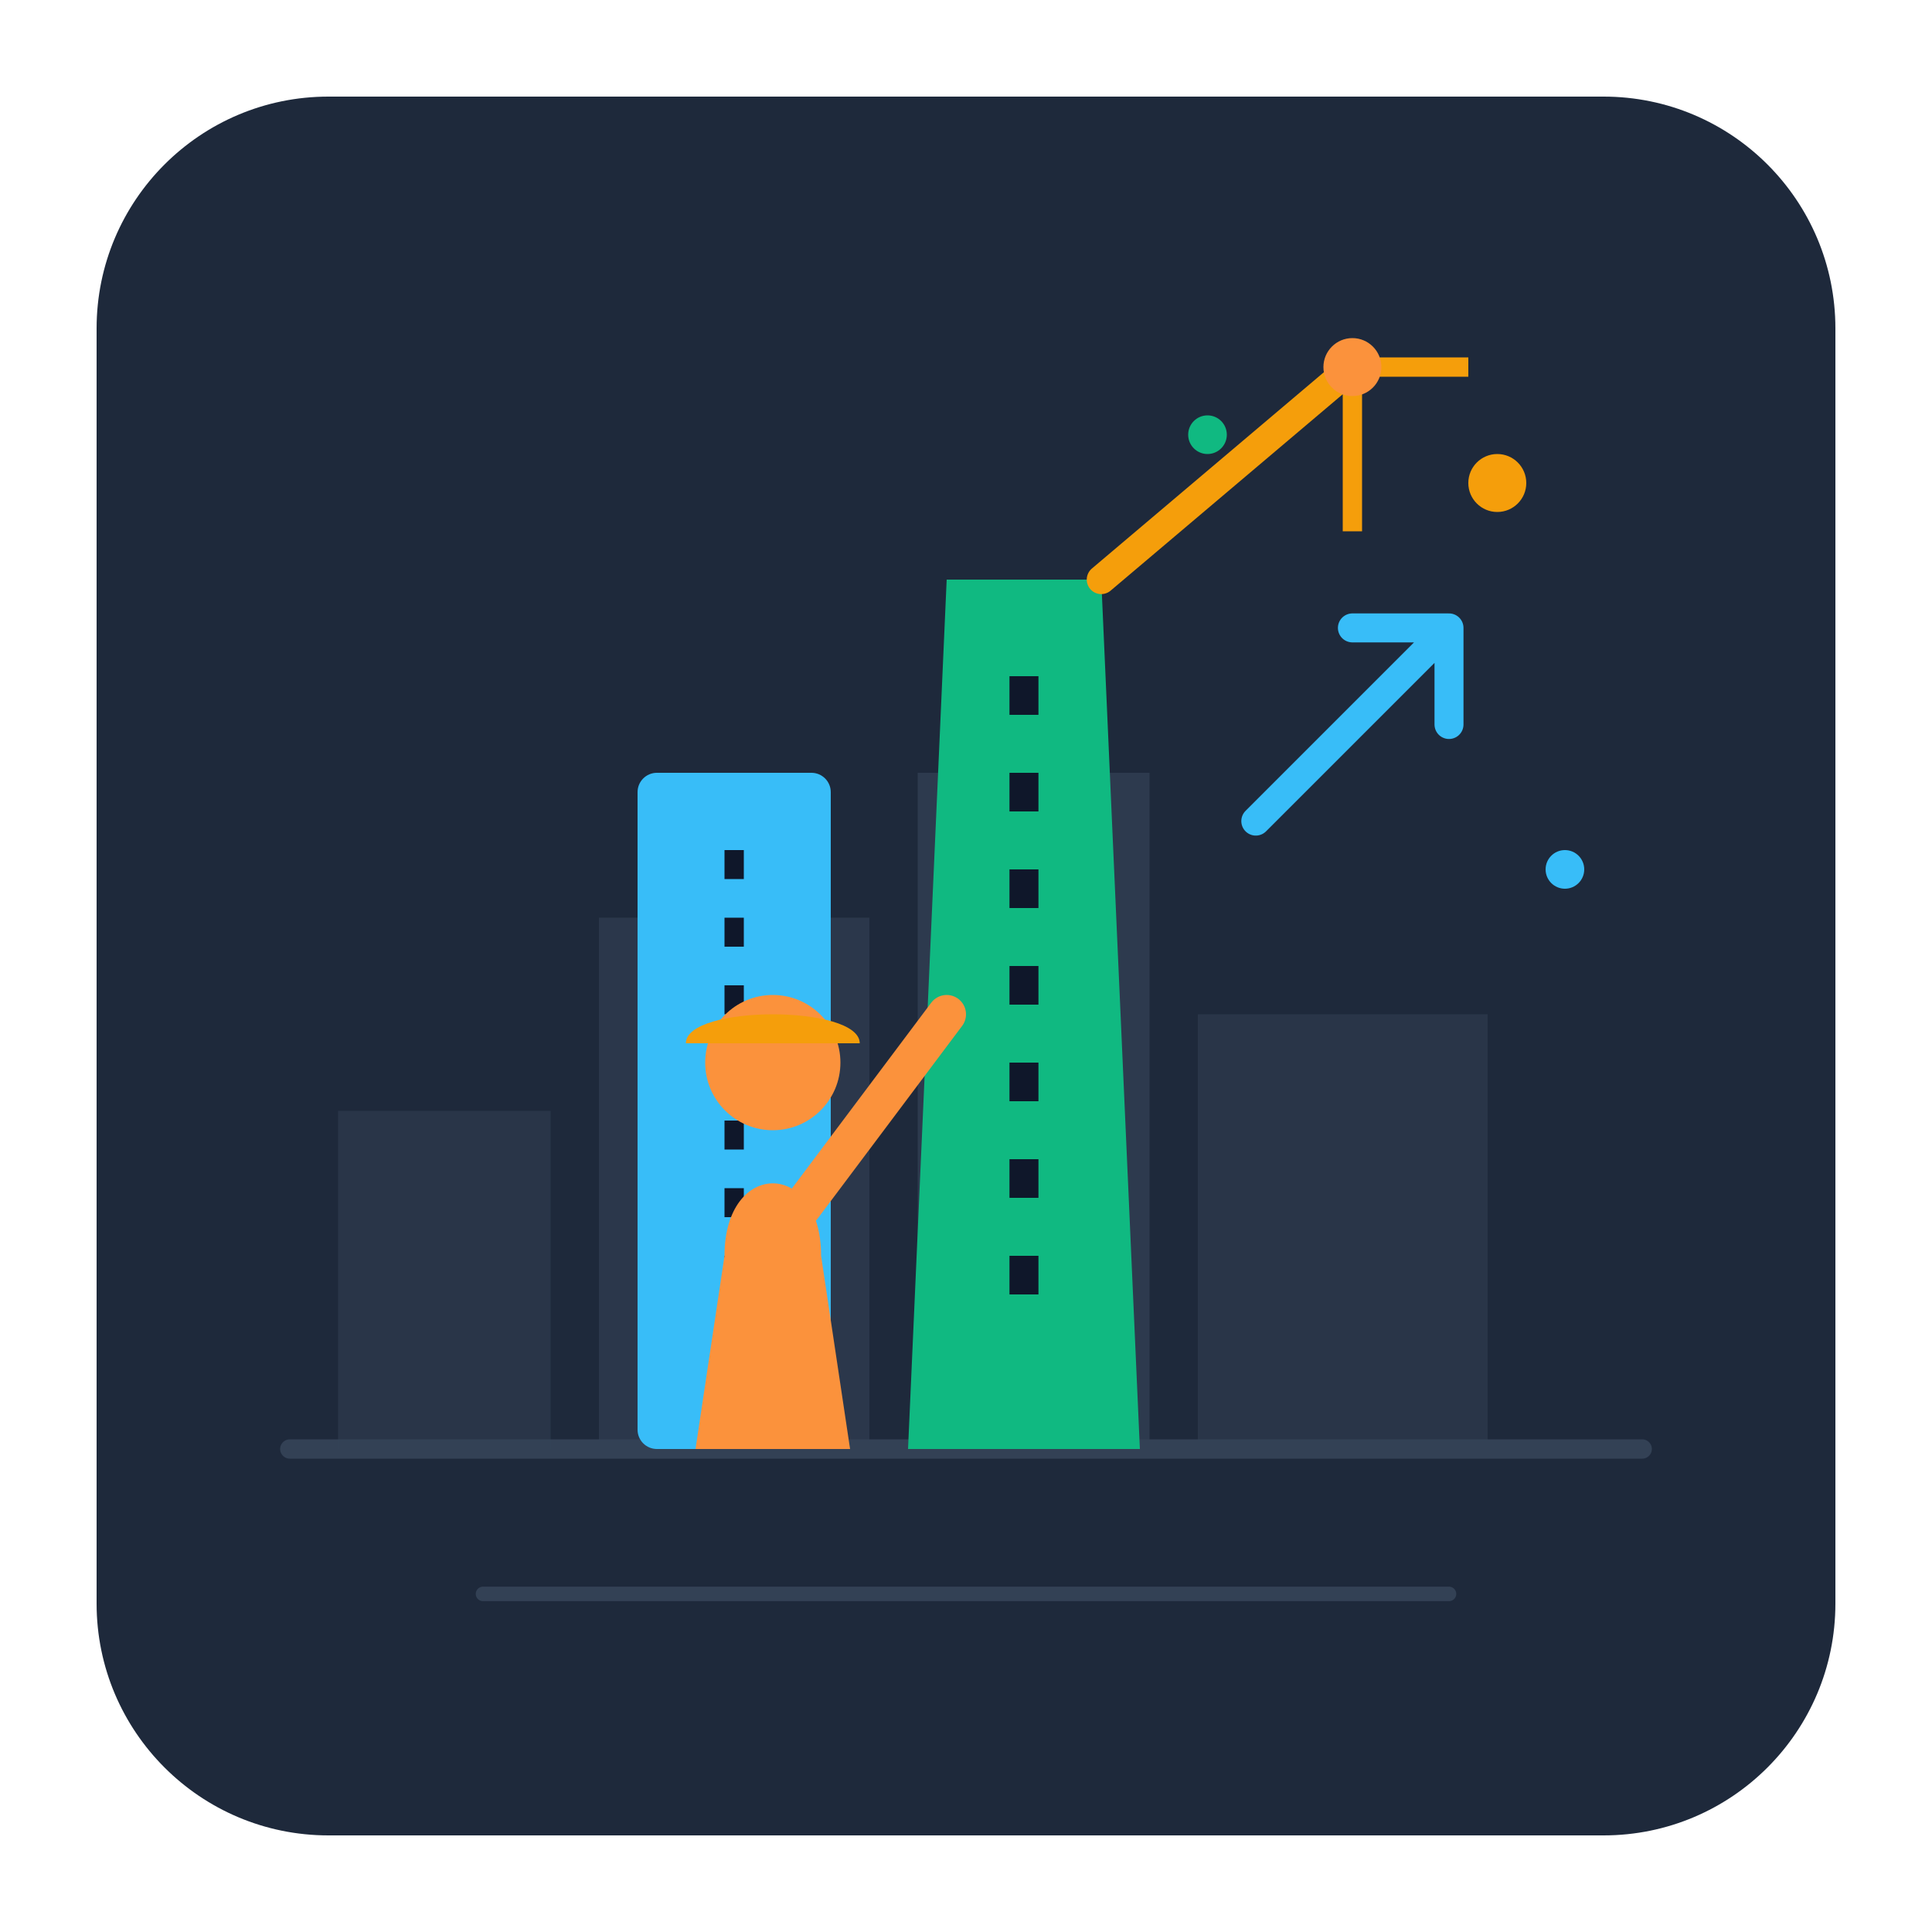
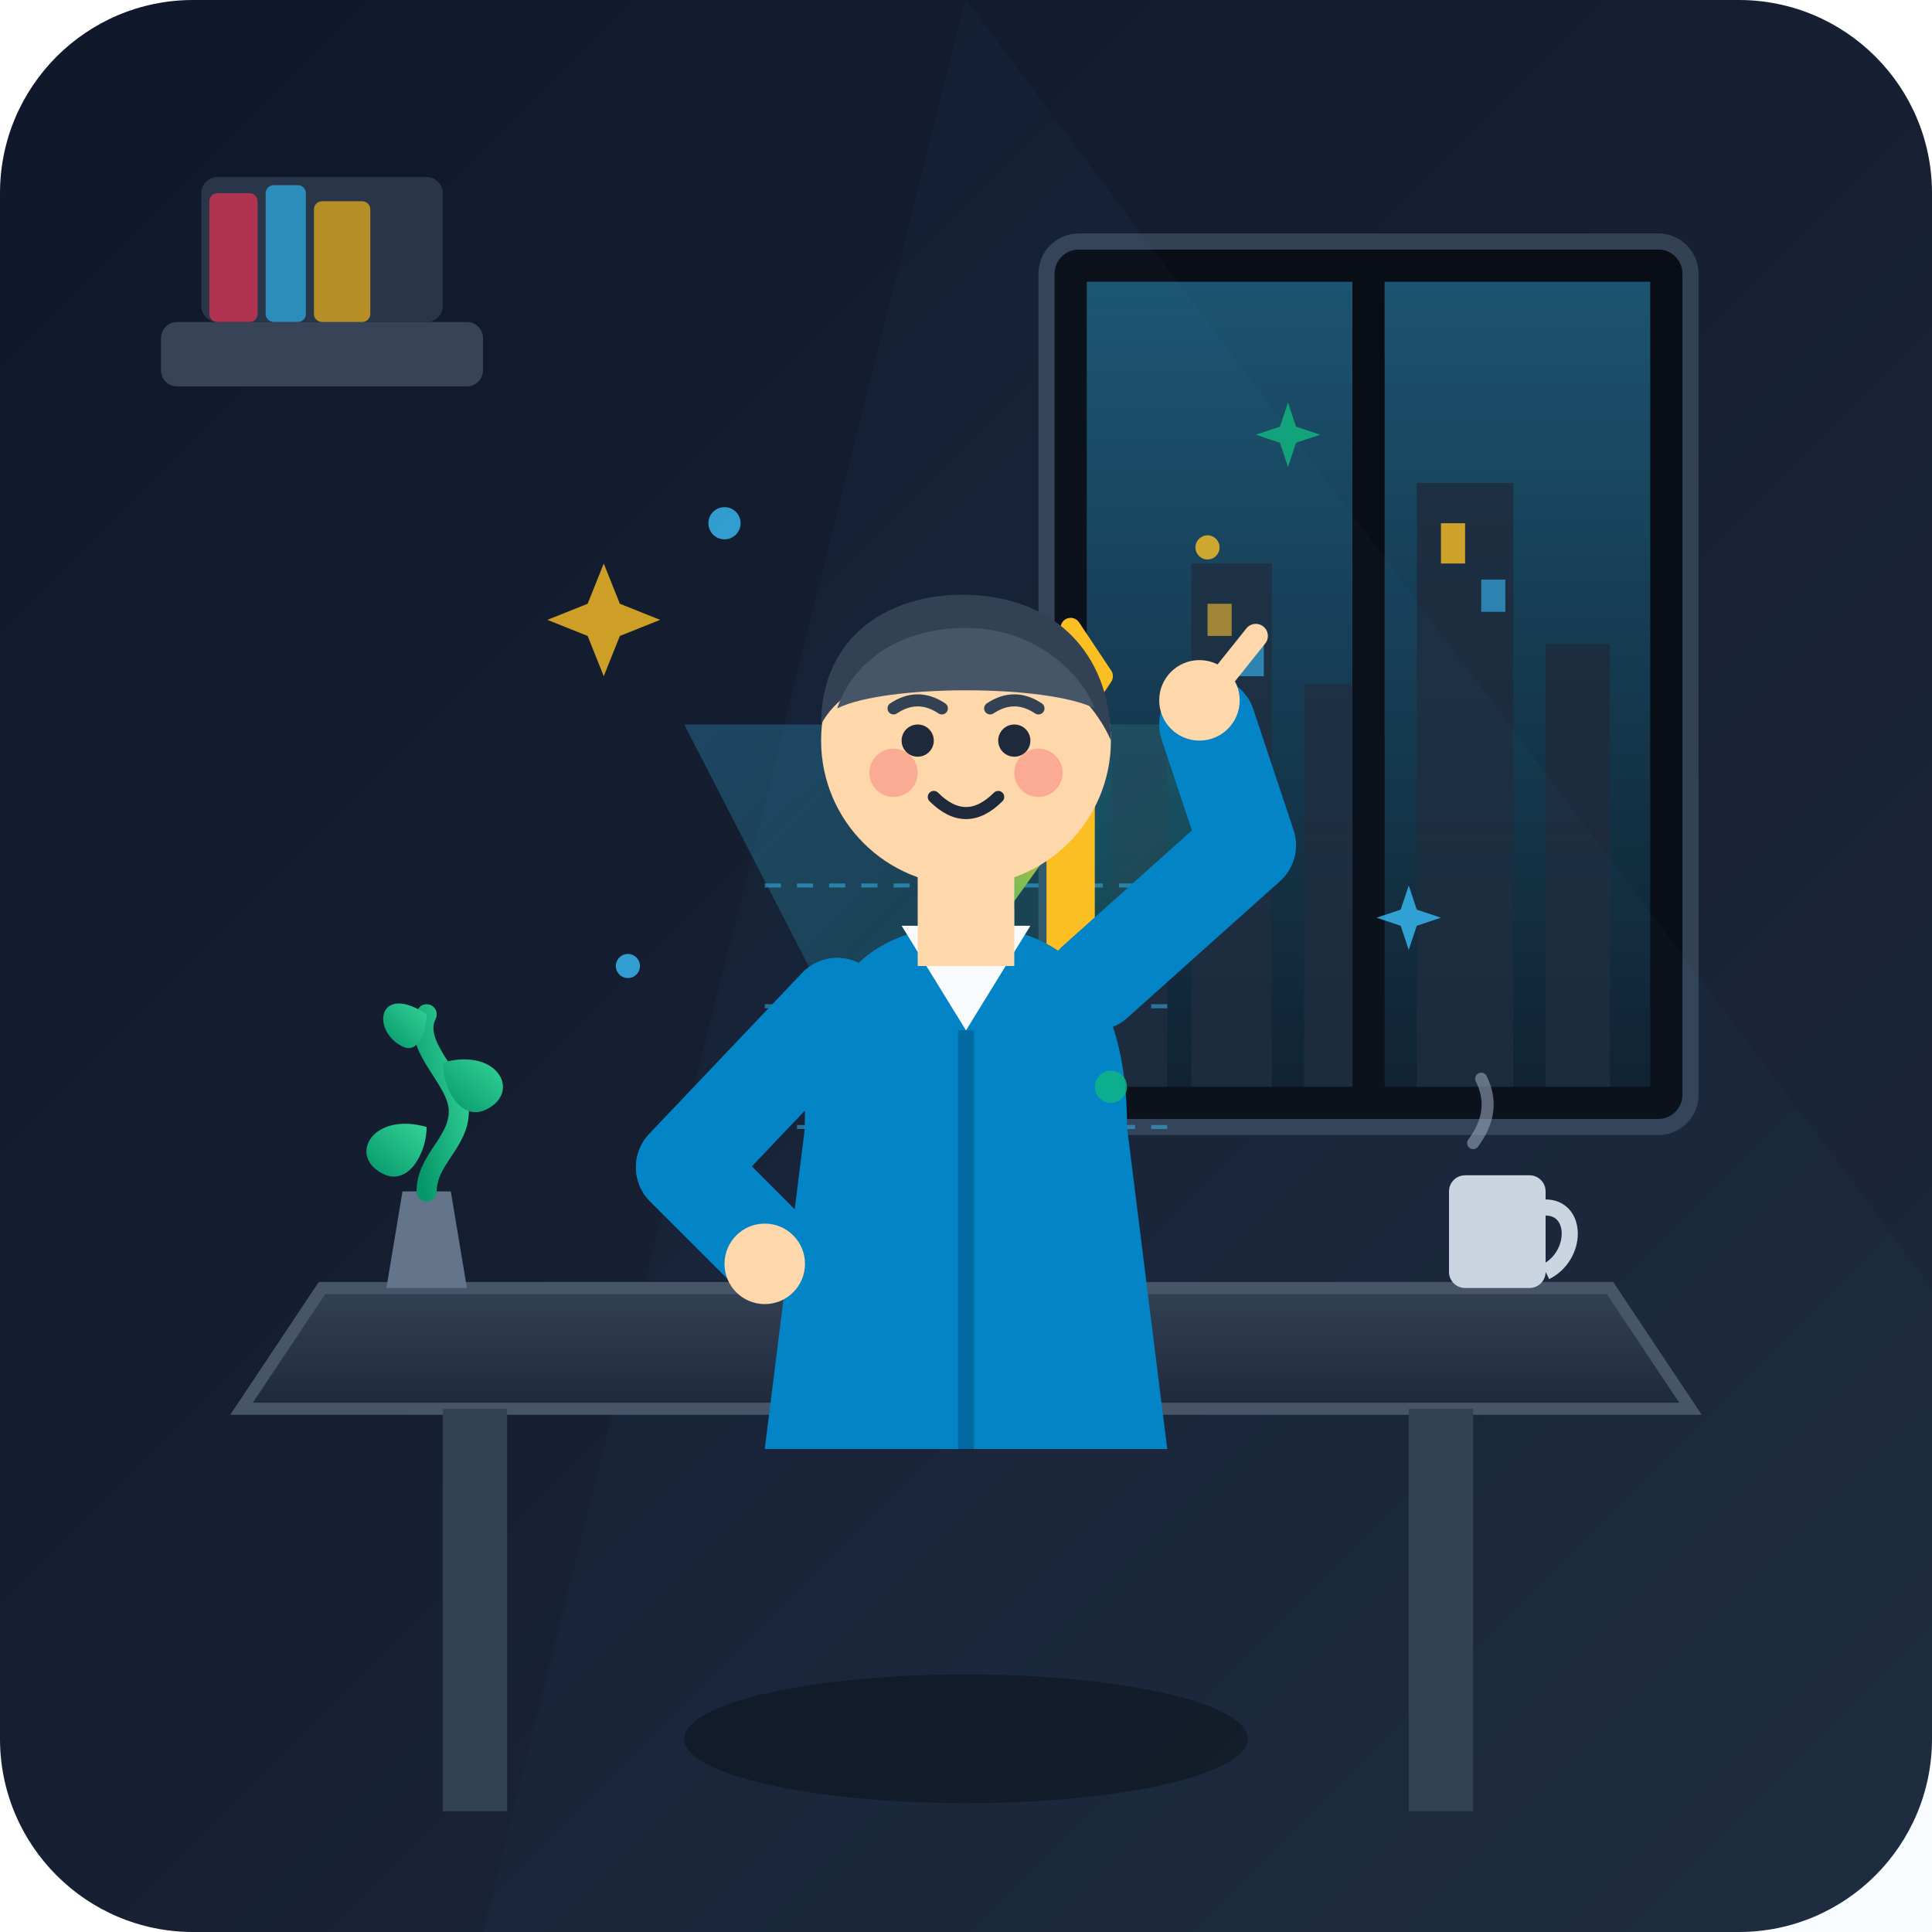
- <svg xmlns="http://www.w3.org/2000/svg" viewBox="0 0 200 200">
-   <rect x="10" y="10" width="180" height="180" rx="24" fill="#1e293b" />
-   <path d="M 30 150 L 170 150" stroke="#334155" stroke-width="2" stroke-linecap="round" />
-   <path d="M 50 165 L 150 165" stroke="#334155" stroke-width="1.5" stroke-linecap="round" />
-   <rect x="35" y="115" width="22" height="35" fill="#334155" opacity="0.5" />
-   <rect x="62" y="95" width="28" height="55" fill="#334155" opacity="0.6" />
-   <rect x="95" y="80" width="24" height="70" fill="#334155" opacity="0.7" />
-   <rect x="124" y="105" width="30" height="45" fill="#334155" opacity="0.5" />
-   <rect x="66" y="80" width="20" height="70" rx="2" fill="#38bdf8" />
-   <line x1="76" y1="88" x2="76" y2="142" stroke="#0f172a" stroke-width="2" stroke-dasharray="3,4" />
-   <path d="M 98 60 L 114 60 L 118 150 L 94 150 Z" fill="#10b981" />
-   <line x1="106" y1="70" x2="106" y2="140" stroke="#0f172a" stroke-width="3" stroke-dasharray="4,6" />
-   <path d="M 114 60 L 140 38" stroke="#f59e0b" stroke-width="3" stroke-linecap="round" />
-   <line x1="140" y1="38" x2="152" y2="38" stroke="#f59e0b" stroke-width="2" />
-   <line x1="140" y1="38" x2="140" y2="55" stroke="#f59e0b" stroke-width="2" />
-   <circle cx="140" cy="38" r="3" fill="#fb923c" />
-   <path d="M 75 130 C 75 120 85 120 85 130 L 88 150 L 72 150 Z" fill="#fb923c" />
-   <circle cx="80" cy="110" r="7" fill="#fb923c" />
-   <path d="M 71 108 C 71 104 89 104 89 108 Z" fill="#f59e0b" />
-   <path d="M 83 125 L 98 105" stroke="#fb923c" stroke-width="4" stroke-linecap="round" />
-   <path d="M 130 85 L 150 65 M 150 65 L 140 65 M 150 65 L 150 75" stroke="#38bdf8" stroke-width="3" stroke-linecap="round" stroke-linejoin="round" />
-   <circle cx="155" cy="50" r="3" fill="#f59e0b" />
-   <circle cx="125" cy="45" r="2" fill="#10b981" />
-   <circle cx="162" cy="90" r="2" fill="#38bdf8" />
+ <svg xmlns="http://www.w3.org/2000/svg" viewBox="0 0 240 240" width="100%" height="100%">
+   <defs>
+     <linearGradient id="bgGrad" x1="0%" y1="0%" x2="100%" y2="100%">
+       <stop offset="0%" stop-color="#0f172a" />
+       <stop offset="100%" stop-color="#1e293b" />
+     </linearGradient>
+     <linearGradient id="cityGlow" x1="0%" y1="100%" x2="0%" y2="0%">
+       <stop offset="0%" stop-color="#38bdf8" stop-opacity="0.1" />
+       <stop offset="100%" stop-color="#38bdf8" stop-opacity="0.4" />
+     </linearGradient>
+     <linearGradient id="holoScreen" x1="0%" y1="0%" x2="100%" y2="100%">
+       <stop offset="0%" stop-color="#38bdf8" stop-opacity="0.25" />
+       <stop offset="100%" stop-color="#10b981" stop-opacity="0.15" />
+     </linearGradient>
+     <linearGradient id="growthLine" x1="0%" y1="100%" x2="100%" y2="0%">
+       <stop offset="0%" stop-color="#38bdf8" />
+       <stop offset="50%" stop-color="#10b981" />
+       <stop offset="100%" stop-color="#fbbf24" />
+     </linearGradient>
+     <linearGradient id="leafGrad" x1="0%" y1="100%" x2="100%" y2="0%">
+       <stop offset="0%" stop-color="#059669" />
+       <stop offset="100%" stop-color="#34d399" />
+     </linearGradient>
+     <linearGradient id="deskGrad" x1="0%" y1="0%" x2="0%" y2="100%">
+       <stop offset="0%" stop-color="#334155" />
+       <stop offset="100%" stop-color="#1e293b" />
+     </linearGradient>
+   </defs>
+   <rect width="240" height="240" rx="24" fill="url(#bgGrad)" />
+   <g id="window-city">
+     <rect x="130" y="30" width="80" height="110" rx="4" fill="#090d16" stroke="#334155" stroke-width="2" />
+     <rect x="135" y="35" width="33" height="100" fill="url(#cityGlow)" />
+     <rect x="172" y="35" width="33" height="100" fill="url(#cityGlow)" />
+     <path d="M138 135 L138 90 L145 90 L145 135 Z M148 135 L148 70 L158 70 L158 135 Z M162 135 L162 85 L168 85 L168 135 Z M176 135 L176 60 L188 60 L188 135 Z M192 135 L192 80 L200 80 L200 135 Z" fill="#1e293b" opacity="0.8" />
+     <rect x="150" y="75" width="3" height="4" fill="#fbbf24" opacity="0.6" />
+     <rect x="154" y="80" width="3" height="4" fill="#38bdf8" opacity="0.6" />
+     <rect x="179" y="65" width="3" height="5" fill="#fbbf24" opacity="0.8" />
+     <rect x="184" y="72" width="3" height="4" fill="#38bdf8" opacity="0.6" />
+   </g>
+   <g id="bookshelf" opacity="0.7">
+     <rect x="20" y="40" width="40" height="8" rx="2" fill="#475569" />
+     <rect x="25" y="22" width="30" height="18" rx="2" fill="#334155" />
+     <rect x="26" y="24" width="6" height="16" fill="#f43f5e" rx="1" />
+     <rect x="33" y="23" width="5" height="17" fill="#38bdf8" rx="1" />
+     <rect x="39" y="25" width="7" height="15" fill="#fbbf24" rx="1" />
+   </g>
+   <polygon points="120,0 240,160 240,240 60,240" fill="#38bdf8" opacity="0.03" />
+   <g id="desk-and-props">
+     <path d="M40 160 L200 160 L210 175 L30 175 Z" fill="url(#deskGrad)" stroke="#475569" stroke-width="1.5" />
+     <rect x="55" y="175" width="8" height="50" fill="#334155" />
+     <rect x="175" y="175" width="8" height="50" fill="#334155" />
+     <g id="growing-plant">
+       <path d="M48 160 L58 160 L56 148 L50 148 Z" fill="#64748b" />
+       <path d="M53 148 C53 144 57 142 57 138 C57 134 51 130 53 126" fill="none" stroke="url(#leafGrad)" stroke-width="2.5" stroke-linecap="round" />
+       <path d="M53 140 C46 138 43 144 48 146 C51 147 53 143 53 140 Z" fill="url(#leafGrad)" />
+       <path d="M55 132 C62 130 65 136 60 138 C57 139 55 135 55 132 Z" fill="url(#leafGrad)" />
+       <path d="M53 126 C47 122 46 128 50 130 C52 131 53 128 53 126 Z" fill="url(#leafGrad)" />
+     </g>
+     <rect x="180" y="146" width="12" height="14" rx="2" fill="#cbd5e1" />
+     <path d="M192 150 C196 150 196 156 192 158" fill="none" stroke="#cbd5e1" stroke-width="2" />
+     <path d="M183 142 Q186 138 184 134" fill="none" stroke="#94a3b8" stroke-width="1.5" stroke-linecap="round" opacity="0.6" />
+   </g>
+   <g id="hologram">
+     <ellipse cx="120" cy="162" rx="22" ry="6" fill="#0ea5e9" opacity="0.8" />
+     <ellipse cx="120" cy="162" rx="14" ry="4" fill="#38bdf8" />
+     <polygon points="120,158 85,90 155,90" fill="url(#holoScreen)" />
+     <g id="chart-elements">
+       <line x1="95" y1="140" x2="145" y2="140" stroke="#38bdf8" stroke-width="0.5" stroke-dasharray="2 2" opacity="0.5" />
+       <line x1="95" y1="125" x2="145" y2="125" stroke="#38bdf8" stroke-width="0.5" stroke-dasharray="2 2" opacity="0.5" />
+       <line x1="95" y1="110" x2="145" y2="110" stroke="#38bdf8" stroke-width="0.5" stroke-dasharray="2 2" opacity="0.5" />
+       <rect x="100" y="130" width="6" height="12" rx="1" fill="#38bdf8" opacity="0.7" />
+       <rect x="110" y="120" width="6" height="22" rx="1" fill="#38bdf8" opacity="0.8" />
+       <rect x="120" y="112" width="6" height="30" rx="1" fill="#10b981" opacity="0.9" />
+       <rect x="130" y="98" width="6" height="44" rx="1" fill="#fbbf24" />
+       <path d="M103 132 L113 122 L123 114 L133 100" fill="none" stroke="url(#growthLine)" stroke-width="2.5" stroke-linecap="round" stroke-linejoin="round" />
+       <circle cx="103" cy="132" r="2" fill="#38bdf8" />
+       <circle cx="113" cy="122" r="2" fill="#38bdf8" />
+       <circle cx="123" cy="114" r="2.5" fill="#10b981" />
+       <circle cx="133" cy="100" r="3" fill="#fbbf24" />
+       <path d="M133 90 L137 84 L133 78 M137 84 L125 84" fill="none" stroke="#fbbf24" stroke-width="2.5" stroke-linecap="round" stroke-linejoin="round" />
+     </g>
+   </g>
+   <g id="character">
+     <ellipse cx="120" cy="216" rx="35" ry="8" fill="#000000" opacity="0.3" />
+     <g id="body">
+       <path d="M100 140 C100 120 110 115 120 115 C130 115 140 120 140 140 L145 180 L95 180 Z" fill="#0284c7" />
+       <path d="M112 115 L120 128 L128 115 Z" fill="#f8fafc" />
+       <line x1="120" y1="128" x2="120" y2="180" stroke="#0369a1" stroke-width="2" />
+     </g>
+     <g id="head">
+       <rect x="114" y="105" width="12" height="15" fill="#fed7aa" />
+       <circle cx="120" cy="92" r="18" fill="#fed7aa" />
+       <path d="M102 90 C102 78 112 73 122 74 C132 75 138 82 138 92 C138 92 135 84 126 82 C117 80 105 84 102 90 Z" fill="#334155" />
+       <path d="M104 88 C106 82 112 78 120 78 C128 78 134 83 136 88 C130 85 110 85 104 88 Z" fill="#475569" />
+       <circle cx="114" cy="92" r="2" fill="#1e293b" />
+       <circle cx="126" cy="92" r="2" fill="#1e293b" />
+       <path d="M111 88 Q114 86 117 88" fill="none" stroke="#334155" stroke-width="1.5" stroke-linecap="round" />
+       <path d="M123 88 Q126 86 129 88" fill="none" stroke="#334155" stroke-width="1.5" stroke-linecap="round" />
+       <path d="M116 99 Q120 103 124 99" fill="none" stroke="#1e293b" stroke-width="1.5" stroke-linecap="round" />
+       <circle cx="111" cy="96" r="3" fill="#f43f5e" opacity="0.3" />
+       <circle cx="129" cy="96" r="3" fill="#f43f5e" opacity="0.3" />
+     </g>
+     <g id="arms">
+       <path d="M104 125 L85 145 L95 155" fill="none" stroke="#0284c7" stroke-width="12" stroke-linecap="round" stroke-linejoin="round" />
+       <path d="M104 125 L85 145 L95 155" fill="none" stroke="#0284c7" stroke-width="12" stroke-linecap="round" stroke-linejoin="round" />
+       <circle cx="95" cy="157" r="5" fill="#fed7aa" />
+       <path d="M136 122 L155 105 L150 90" fill="none" stroke="#0284c7" stroke-width="12" stroke-linecap="round" stroke-linejoin="round" />
+       <circle cx="149" cy="87" r="5" fill="#fed7aa" />
+       <path d="M152 84 L156 79" stroke="#fed7aa" stroke-width="3" stroke-linecap="round" />
+     </g>
+   </g>
+   <g id="particles" opacity="0.8">
+     <path d="M75 70 L77 75 L82 77 L77 79 L75 84 L73 79 L68 77 L73 75 Z" fill="#fbbf24" />
+     <path d="M175 110 L176 113 L179 114 L176 115 L175 118 L174 115 L171 114 L174 113 Z" fill="#38bdf8" />
+     <path d="M160 50 L161 53 L164 54 L161 55 L160 58 L159 55 L156 54 L159 53 Z" fill="#10b981" />
+     <circle cx="90" cy="65" r="2" fill="#38bdf8" />
+     <circle cx="150" cy="68" r="1.5" fill="#fbbf24" />
+     <circle cx="138" cy="135" r="2" fill="#10b981" />
+     <circle cx="78" cy="120" r="1.5" fill="#38bdf8" />
+   </g>
</svg>
